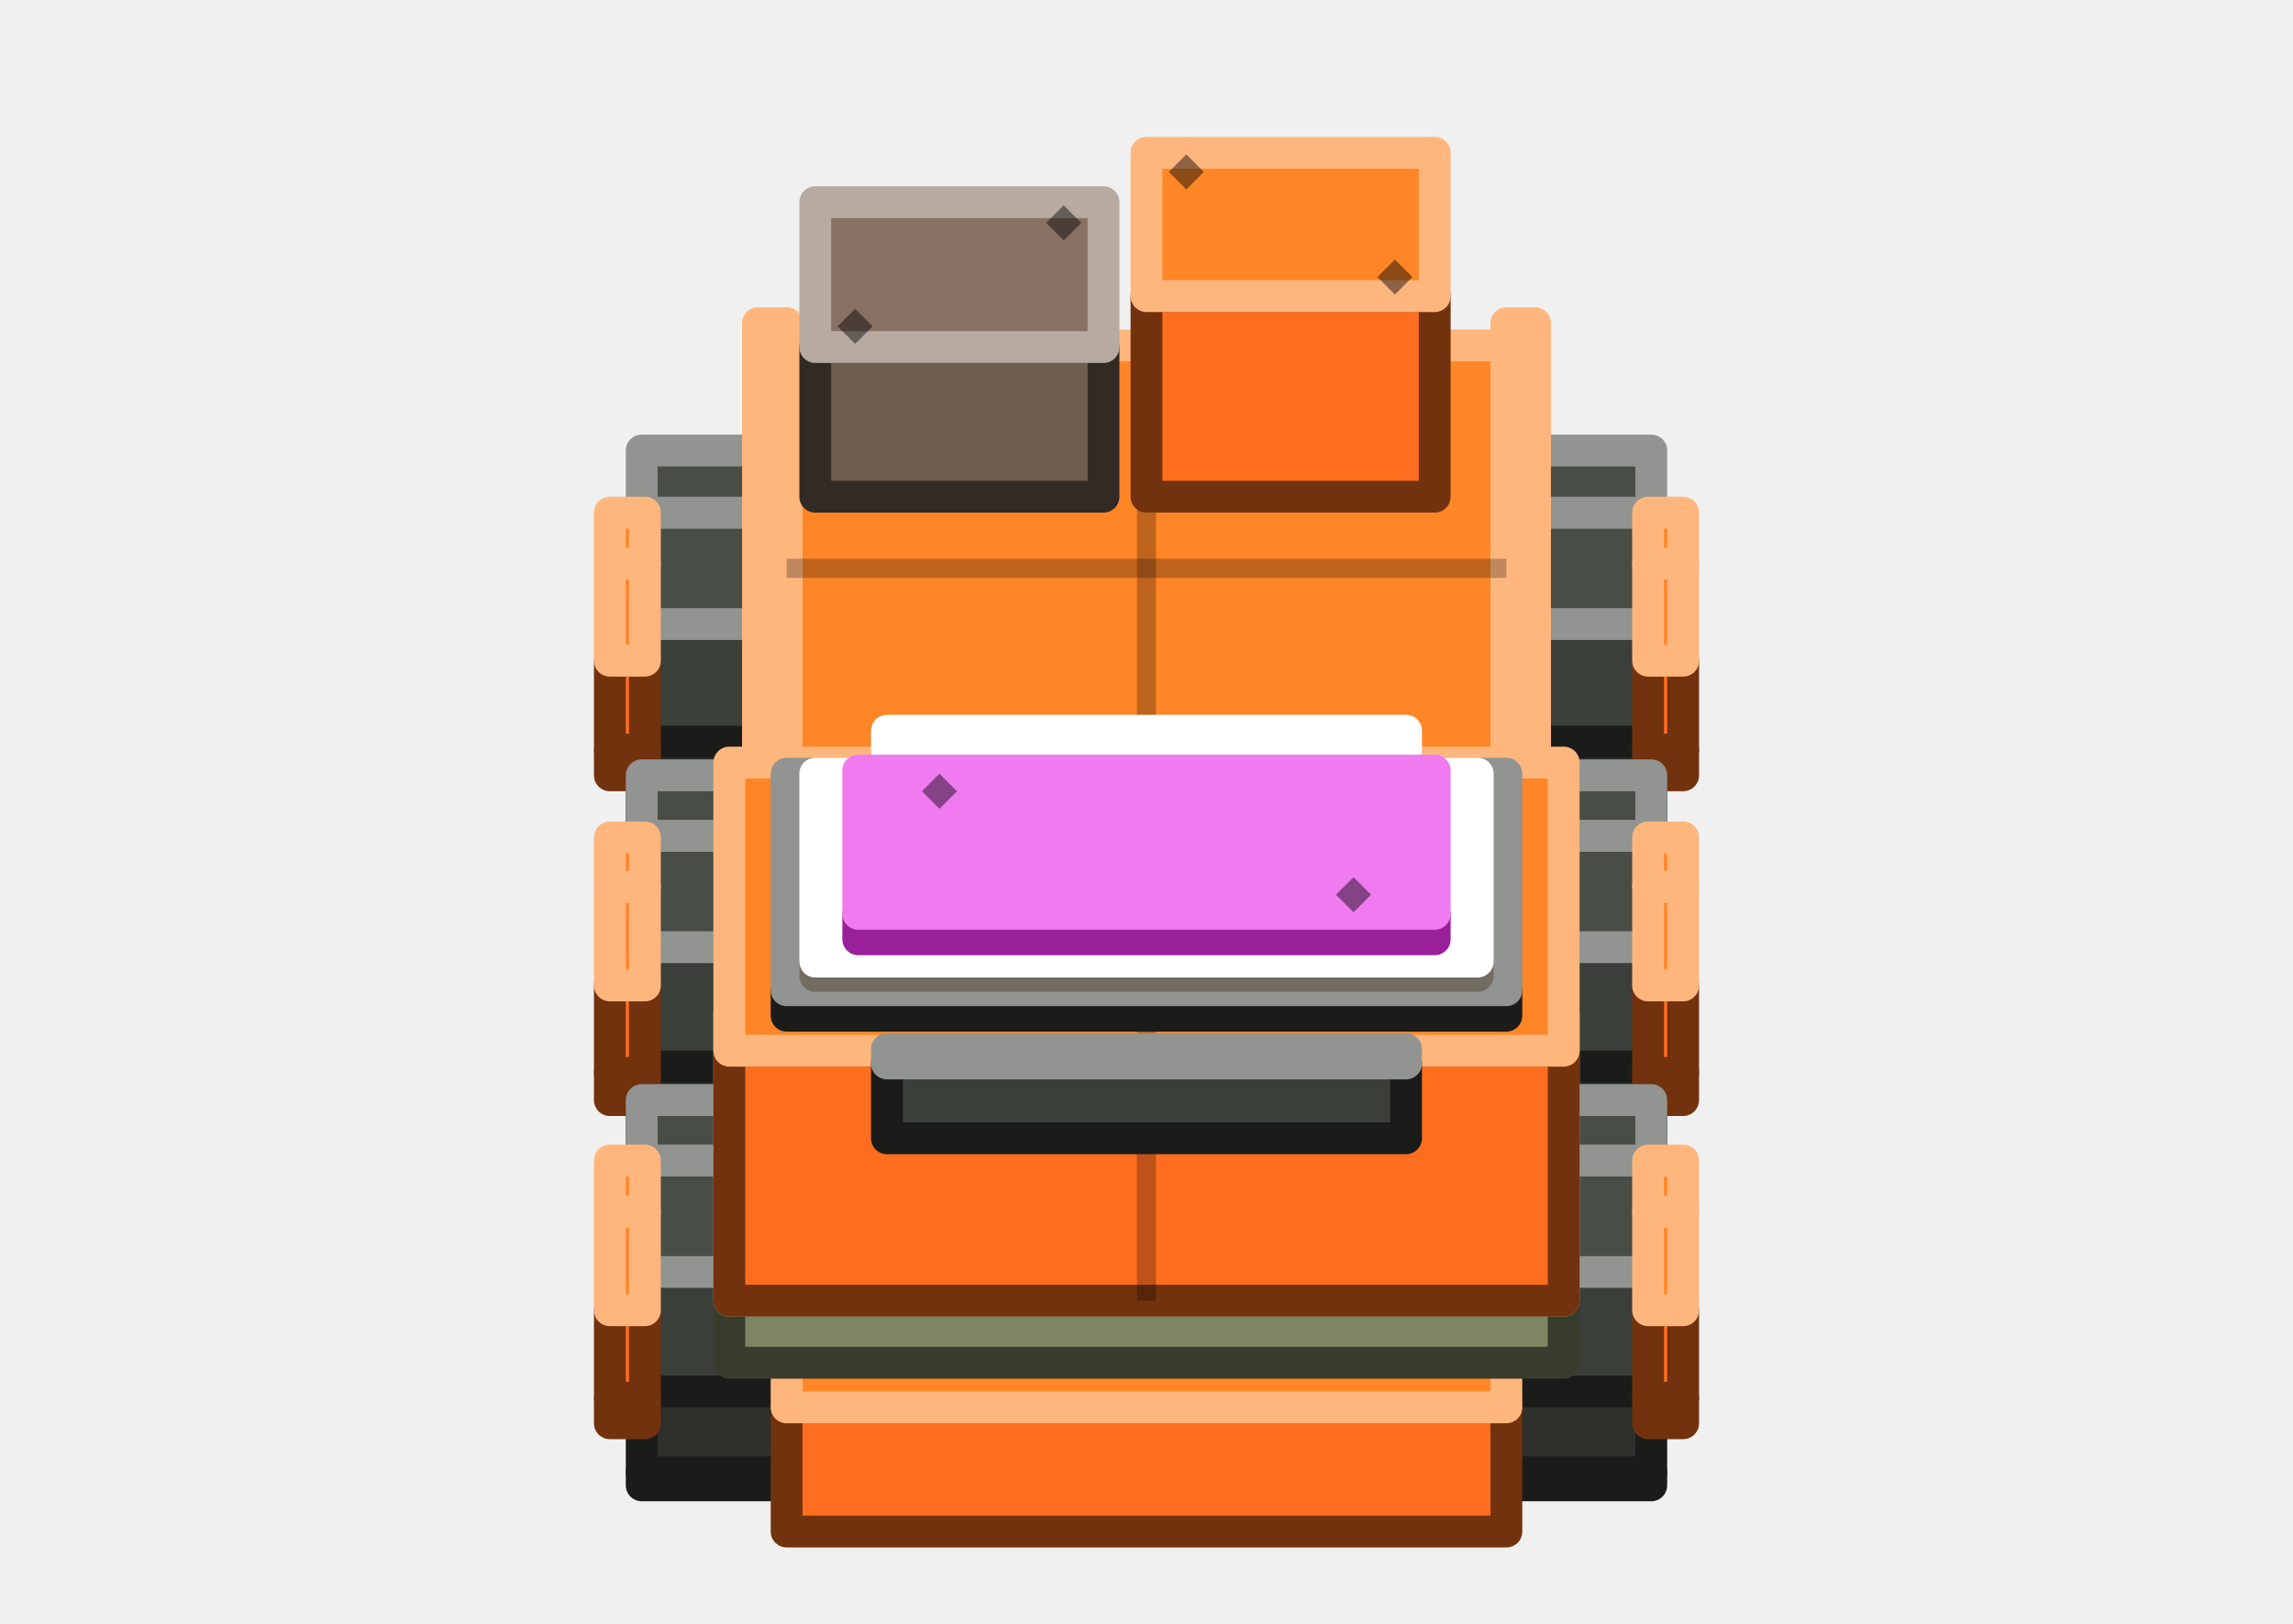
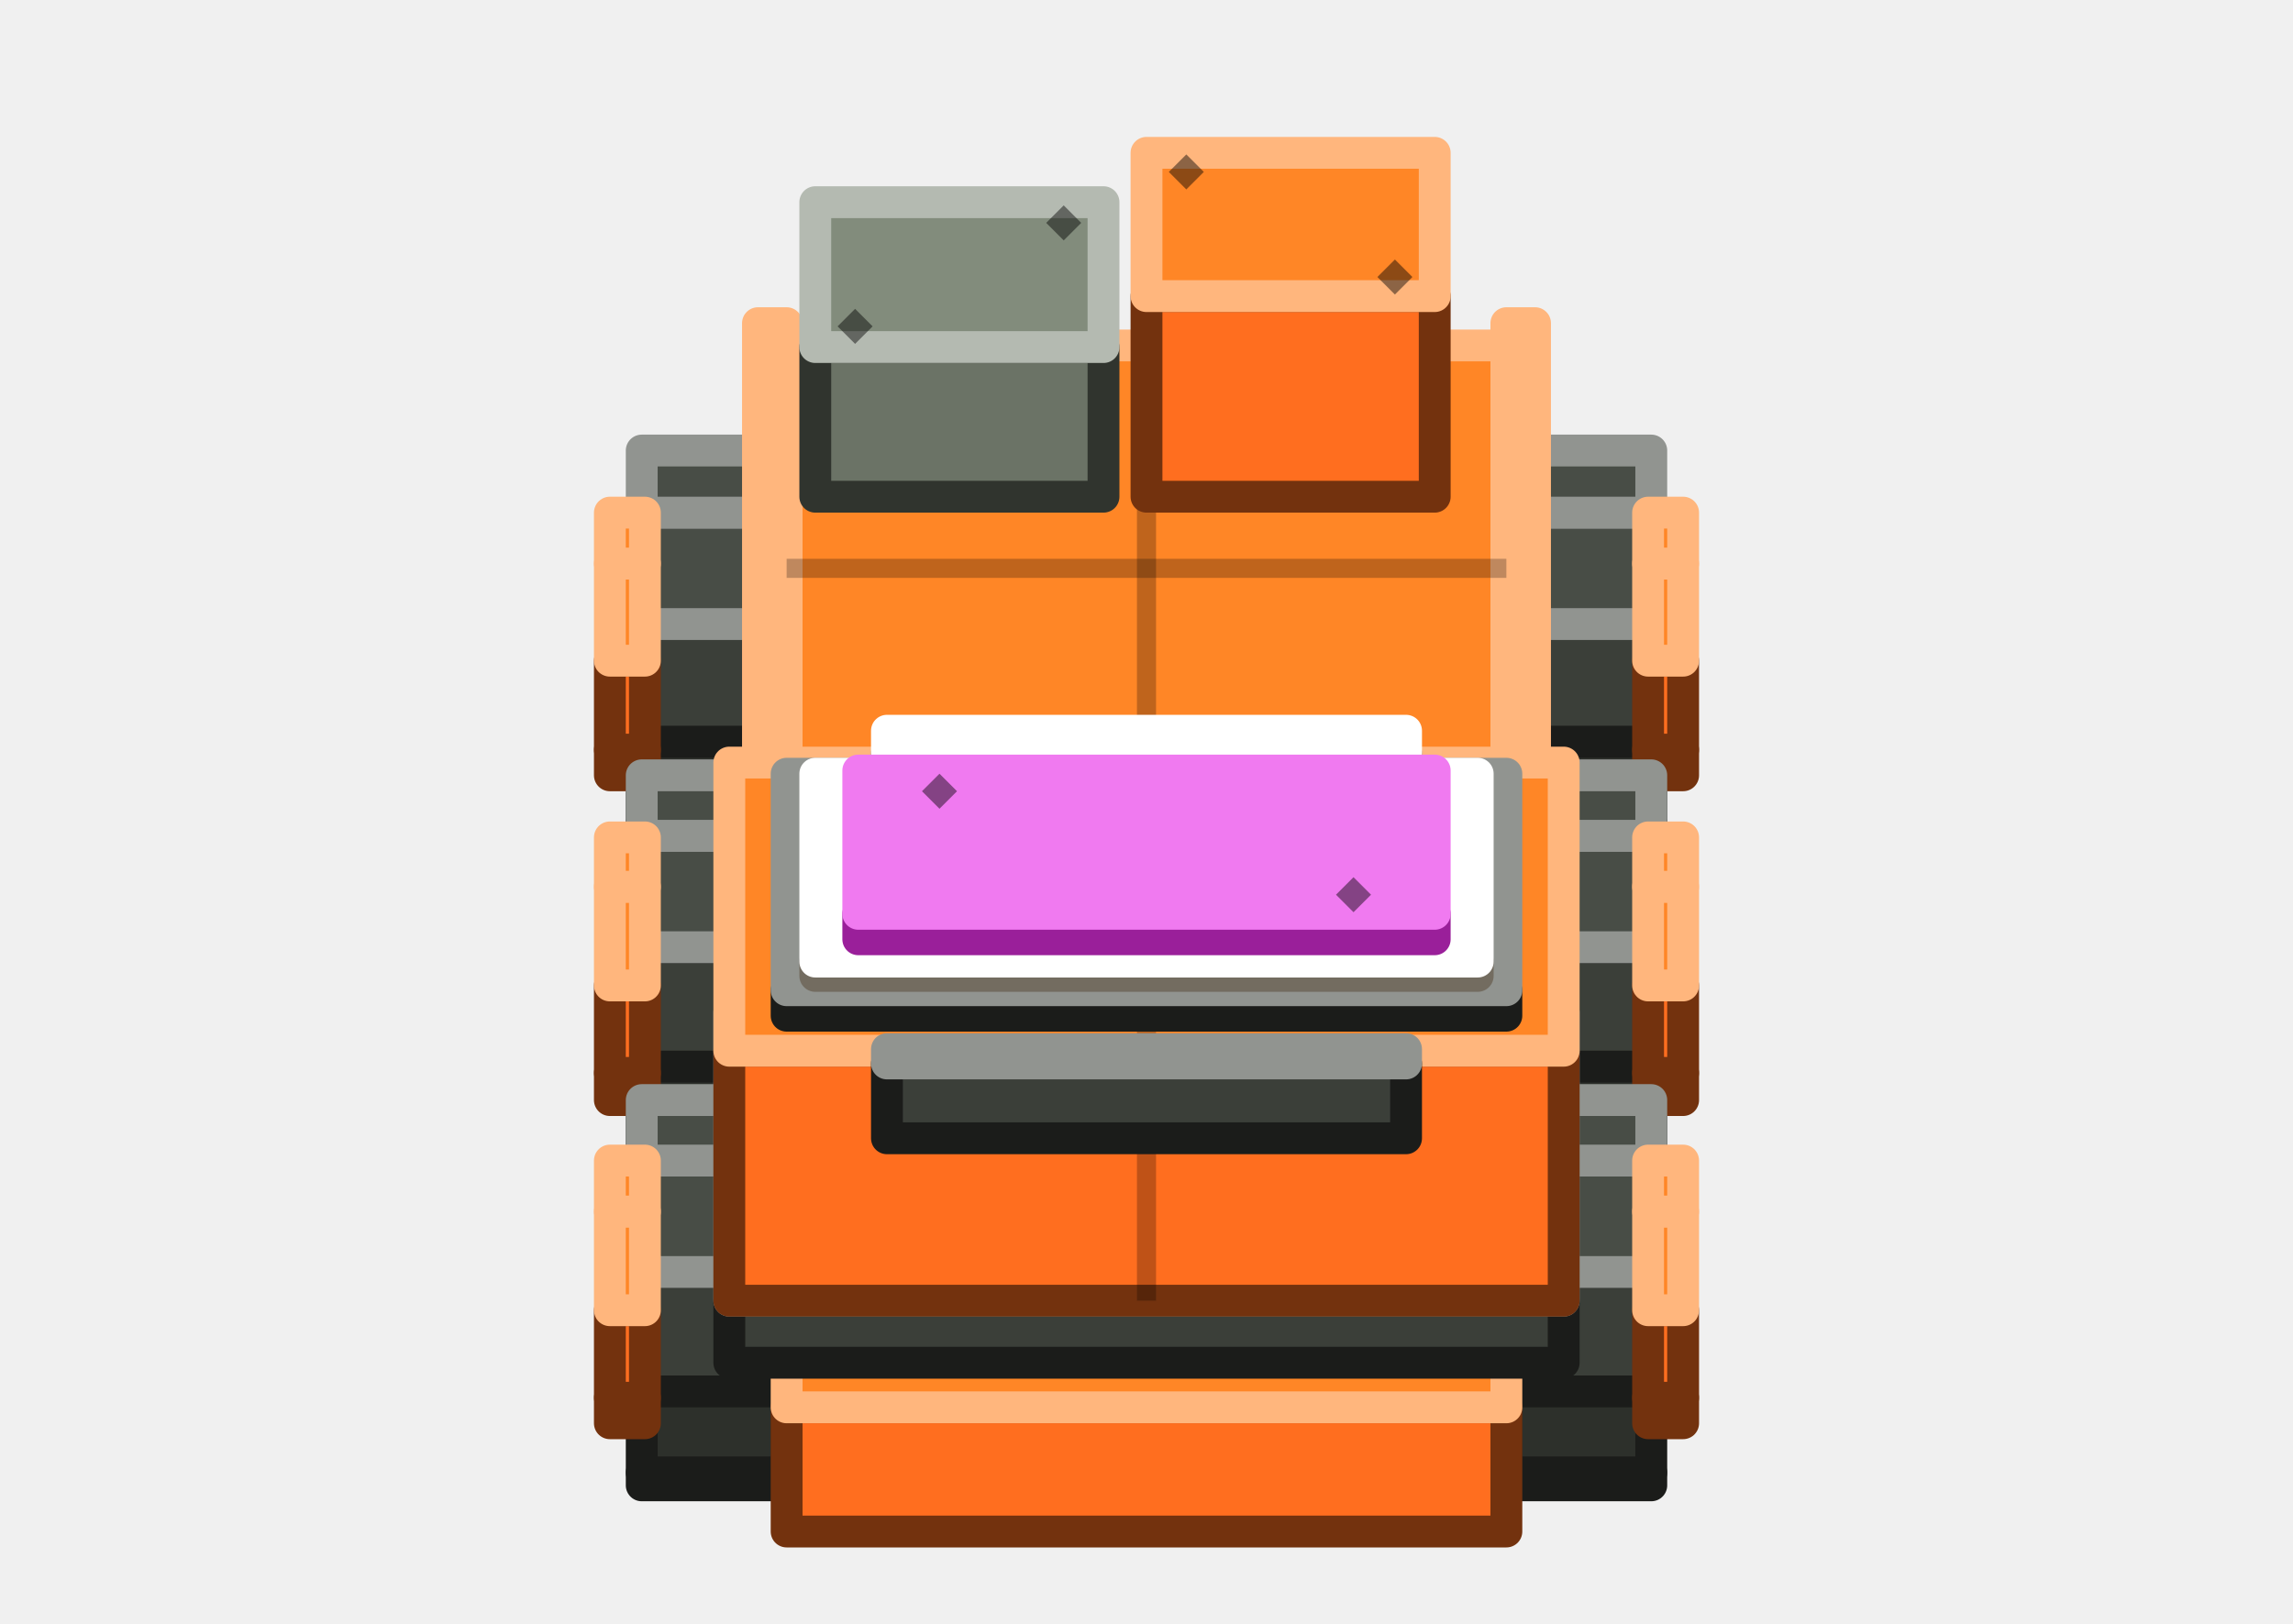
<svg xmlns="http://www.w3.org/2000/svg" width="144" height="102" viewBox="0 0 144 102">
  <defs>
    <linearGradient id="s0" x1="0" y1="0" x2="0" y2="1">
      <stop offset="0" stop-color="#5A5F59" />
      <stop offset="1" stop-color="#424640" />
-     </linearGradient>
-     <linearGradient id="s1" x1="0" y1="0" x2="0" y2="1">
-       <stop offset="0" stop-color="#A2AB86" />
-       <stop offset="1" stop-color="#8B946D" />
    </linearGradient>
  </defs>
  <g stroke-width="2" stroke-linejoin="round">
    <polygon points="103.7,39.2 103.7,46.6 94.6,46.6 94.6,39.2" fill="#3B3F39" stroke="#1B1C1A" />
    <polygon points="103.7,46.6 103.7,51.7 94.6,51.7 94.6,46.6" fill="#2D302B" stroke="#1B1C1A" />
    <polygon points="103.7,51.7 103.7,52.5 94.6,52.5 94.6,51.7" fill="#2D302B" stroke="#1B1C1A" />
    <polygon points="103.7,32.2 103.7,39.2 94.6,39.2 94.6,32.2" fill="#484D46" stroke="#919490" />
    <polygon points="103.7,28.3 103.7,32.2 94.6,32.2 94.6,28.3" fill="#484D46" stroke="#919490" />
    <polygon points="49.4,39.2 49.4,46.6 40.3,46.6 40.3,39.2" fill="#3B3F39" stroke="#1B1C1A" />
    <polygon points="49.4,46.6 49.4,51.7 40.3,51.7 40.3,46.6" fill="#2D302B" stroke="#1B1C1A" />
    <polygon points="49.4,51.7 49.4,52.5 40.3,52.5 40.3,51.7" fill="#2D302B" stroke="#1B1C1A" />
    <polygon points="49.4,32.2 49.4,39.2 40.3,39.2 40.3,32.2" fill="#484D46" stroke="#919490" />
    <polygon points="49.4,28.3 49.4,32.2 40.3,32.2 40.3,28.3" fill="#484D46" stroke="#919490" />
    <polygon points="105.7,41.5 105.7,47.1 103.5,47.1 103.5,41.5" fill="#FF6E1F" stroke="#73320E" />
    <polygon points="105.7,47.1 105.7,48.7 103.5,48.7 103.5,47.1" fill="#C15317" stroke="#73320E" />
    <polygon points="105.7,35.4 105.7,41.5 103.5,41.5 103.5,35.4" fill="#FF8626" stroke="#FFB67D" />
    <polygon points="105.7,32.2 105.7,35.4 103.5,35.4 103.5,32.2" fill="#FF8626" stroke="#FFB67D" />
    <polygon points="40.5,41.5 40.5,47.1 38.3,47.1 38.3,41.5" fill="#FF6E1F" stroke="#73320E" />
    <polygon points="40.5,47.1 40.5,48.7 38.3,48.7 38.3,47.1" fill="#C15317" stroke="#73320E" />
    <polygon points="40.5,35.4 40.5,41.5 38.3,41.5 38.3,35.4" fill="#FF8626" stroke="#FFB67D" />
    <polygon points="40.5,32.2 40.5,35.4 38.3,35.4 38.3,32.2" fill="#FF8626" stroke="#FFB67D" />
-     <polygon points="92.4,76 90.6,76 90.6,69.7 92.4,69.7" fill="#7D8562" stroke="#383C2C" />
-     <polygon points="90.6,69.7 90.6,33.5 92.4,33.5 92.4,69.7" fill="#98A278" stroke="#C1C7AE" />
-     <polygon points="53.4,76 51.6,76 51.6,69.7 53.4,69.7" fill="#7D8562" stroke="#383C2C" />
-     <polygon points="51.6,69.7 51.6,33.5 53.4,33.5 53.4,69.7" fill="#98A278" stroke="#C1C7AE" />
+     <polygon points="92.4,76 90.6,76 90.6,69.7 92.4,69.7" fill="#3B3F39" stroke="#1B1C1A" />
+     <polygon points="90.6,69.7 90.6,33.5 92.4,33.5 92.4,69.7" fill="#484D46" stroke="#919490" />
+     <polygon points="53.4,76 51.6,76 51.6,69.7 53.4,69.7" fill="#3B3F39" stroke="#1B1C1A" />
+     <polygon points="51.6,69.7 51.6,33.5 53.4,33.5 53.4,69.7" fill="#484D46" stroke="#919490" />
    <polygon points="103.7,59.5 103.7,67 94.6,67 94.6,59.5" fill="#3B3F39" stroke="#1B1C1A" />
    <polygon points="103.7,67 103.7,72.1 94.6,72.1 94.6,67" fill="#2D302B" stroke="#1B1C1A" />
    <polygon points="103.7,72.1 103.7,72.9 94.6,72.9 94.6,72.1" fill="#2D302B" stroke="#1B1C1A" />
    <polygon points="103.7,52.5 103.7,59.5 94.6,59.5 94.6,52.5" fill="#484D46" stroke="#919490" />
    <polygon points="103.7,48.7 103.7,52.5 94.6,52.5 94.6,48.7" fill="#484D46" stroke="#919490" />
    <polygon points="49.4,59.5 49.4,67 40.3,67 40.3,59.5" fill="#3B3F39" stroke="#1B1C1A" />
    <polygon points="49.4,67 49.4,72.1 40.3,72.1 40.3,67" fill="#2D302B" stroke="#1B1C1A" />
    <polygon points="49.4,72.1 49.4,72.9 40.3,72.9 40.3,72.1" fill="#2D302B" stroke="#1B1C1A" />
    <polygon points="49.4,52.5 49.4,59.5 40.3,59.5 40.3,52.5" fill="#484D46" stroke="#919490" />
    <polygon points="49.4,48.7 49.4,52.5 40.3,52.5 40.3,48.7" fill="#484D46" stroke="#919490" />
    <polygon points="105.7,61.9 105.7,67.4 103.5,67.4 103.5,61.9" fill="#FF6E1F" stroke="#73320E" />
    <polygon points="105.7,67.4 105.7,69.1 103.5,69.1 103.5,67.4" fill="#C15317" stroke="#73320E" />
    <polygon points="105.7,55.7 105.7,61.9 103.5,61.9 103.5,55.7" fill="#FF8626" stroke="#FFB67D" />
    <polygon points="105.7,52.6 105.7,55.7 103.5,55.7 103.5,52.6" fill="#FF8626" stroke="#FFB67D" />
    <polygon points="40.5,61.9 40.5,67.4 38.3,67.4 38.3,61.9" fill="#FF6E1F" stroke="#73320E" />
    <polygon points="40.5,67.4 40.5,69.1 38.3,69.1 38.3,67.4" fill="#C15317" stroke="#73320E" />
    <polygon points="40.5,55.7 40.5,61.9 38.3,61.9 38.3,55.7" fill="#FF8626" stroke="#FFB67D" />
    <polygon points="40.5,52.6 40.5,55.7 38.3,55.7 38.3,52.6" fill="#FF8626" stroke="#FFB67D" />
    <polygon points="91,92.6 53,92.6 53,84.7 91,84.7" fill="#3B3F39" stroke="#1B1C1A" />
    <polygon points="53,84.7 53,25.9 91,25.9 91,84.7" fill="url(#s0)" stroke="#919490" />
    <polygon points="53,70.6 53,69.4 91,69.4 91,70.6" fill="#000000" fill-opacity="0.25" />
    <polygon points="53,55.9 53,54.7 91,54.7 91,55.9" fill="#000000" fill-opacity="0.25" />
    <polygon points="53,41.2 53,40 91,40 91,41.2" fill="#000000" fill-opacity="0.25" />
    <polygon points="96.4,64.4 94.6,64.4 94.6,56.5 96.4,56.5" fill="#FF6E1F" stroke="#73320E" />
    <polygon points="94.6,56.5 94.6,20.3 96.4,20.3 96.4,56.5" fill="#FF8626" stroke="#FFB67D" />
    <polygon points="49.4,64.4 47.6,64.4 47.6,56.5 49.4,56.5" fill="#FF6E1F" stroke="#73320E" />
    <polygon points="47.6,56.5 47.6,20.3 49.4,20.3 49.4,56.5" fill="#FF8626" stroke="#FFB67D" />
    <polygon points="94.6,68.4 49.4,68.4 49.4,63.7 94.6,63.7" fill="#FF6E1F" stroke="#73320E" />
    <polygon points="49.4,63.7 49.4,21.7 94.6,21.7 94.6,63.7" fill="#FF8626" stroke="#FFB67D" />
    <polygon points="49.4,50.3 49.4,49.1 94.6,49.1 94.6,50.3" fill="#000000" fill-opacity="0.25" />
    <polygon points="49.4,36.3 49.4,35.1 94.6,35.1 94.6,36.3" fill="#000000" fill-opacity="0.25" />
    <polygon points="71.4,63.7 71.4,21.7 72.6,21.7 72.6,63.7" fill="#000000" fill-opacity="0.25" />
-     <polygon points="69.3,31.2 51.2,31.2 51.2,21.8 69.3,21.8" fill="#6E5D50" stroke="#322A24" />
-     <polygon points="51.2,21.8 51.2,12.7 69.3,12.7 69.3,21.8" fill="#867162" stroke="#B6AAA1" />
+     <polygon points="69.3,31.2 51.2,31.2 51.2,21.8 69.3,21.8" fill="#6B7366" stroke="#30342E" />
+     <polygon points="51.2,21.8 51.2,12.7 69.3,12.7 69.3,21.8" fill="#828C7C" stroke="#B4BAB1" />
    <polygon points="52.6,20.5 53.7,19.4 54.8,20.5 53.7,21.6" fill="#000000" fill-opacity="0.45" />
    <polygon points="65.7,14 66.8,12.9 67.9,14 66.8,15.1" fill="#000000" fill-opacity="0.45" />
    <polygon points="90.1,31.2 72,31.2 72,18.6 90.1,18.6" fill="#FF6E1F" stroke="#73320E" />
    <polygon points="72,18.6 72,9.6 90.1,9.6 90.1,18.6" fill="#FF8626" stroke="#FFB67D" />
    <polygon points="86.5,17.4 87.6,16.3 88.7,17.4 87.6,18.5" fill="#000000" fill-opacity="0.45" />
    <polygon points="73.4,10.8 74.5,9.7 75.6,10.8 74.5,11.9" fill="#000000" fill-opacity="0.45" />
    <polygon points="103.7,79.9 103.7,87.4 94.6,87.4 94.6,79.9" fill="#3B3F39" stroke="#1B1C1A" />
    <polygon points="103.7,87.4 103.7,92.5 94.6,92.5 94.6,87.4" fill="#2D302B" stroke="#1B1C1A" />
    <polygon points="103.7,92.5 103.7,93.3 94.6,93.3 94.6,92.5" fill="#2D302B" stroke="#1B1C1A" />
    <polygon points="103.7,72.9 103.7,79.9 94.6,79.9 94.6,72.9" fill="#484D46" stroke="#919490" />
    <polygon points="103.7,69.1 103.7,72.9 94.6,72.9 94.6,69.1" fill="#484D46" stroke="#919490" />
    <polygon points="49.4,79.9 49.4,87.4 40.3,87.4 40.3,79.9" fill="#3B3F39" stroke="#1B1C1A" />
    <polygon points="49.4,87.4 49.4,92.5 40.3,92.5 40.3,87.4" fill="#2D302B" stroke="#1B1C1A" />
    <polygon points="49.4,92.5 49.4,93.3 40.3,93.3 40.3,92.5" fill="#2D302B" stroke="#1B1C1A" />
    <polygon points="49.4,72.9 49.4,79.9 40.3,79.9 40.3,72.9" fill="#484D46" stroke="#919490" />
    <polygon points="49.4,69.1 49.4,72.9 40.3,72.9 40.3,69.1" fill="#484D46" stroke="#919490" />
    <polygon points="105.7,82.3 105.7,87.8 103.5,87.8 103.5,82.3" fill="#FF6E1F" stroke="#73320E" />
    <polygon points="105.7,87.8 105.7,89.4 103.5,89.4 103.5,87.8" fill="#C15317" stroke="#73320E" />
    <polygon points="105.7,76.1 105.7,82.3 103.5,82.3 103.5,76.1" fill="#FF8626" stroke="#FFB67D" />
    <polygon points="105.7,72.9 105.7,76.1 103.5,76.1 103.5,72.9" fill="#FF8626" stroke="#FFB67D" />
    <polygon points="40.5,82.3 40.5,87.8 38.3,87.8 38.3,82.3" fill="#FF6E1F" stroke="#73320E" />
    <polygon points="40.5,87.8 40.5,89.4 38.3,89.4 38.3,87.8" fill="#C15317" stroke="#73320E" />
    <polygon points="40.5,76.1 40.5,82.3 38.3,82.3 38.3,76.1" fill="#FF8626" stroke="#FFB67D" />
    <polygon points="40.5,72.9 40.5,76.1 38.3,76.1 38.3,72.9" fill="#FF8626" stroke="#FFB67D" />
    <polygon points="94.6,96.2 49.4,96.2 49.4,88.4 94.6,88.4" fill="#FF6E1F" stroke="#73320E" />
    <polygon points="49.4,88.4 49.4,84.7 94.6,84.7 94.6,88.4" fill="#FF8626" stroke="#FFB67D" />
-     <polygon points="98.2,85.6 45.8,85.6 45.8,81.7 98.2,81.7" fill="#7D8562" stroke="#383C2C" />
-     <polygon points="45.8,81.7 45.8,63.6 98.2,63.6 98.2,81.7" fill="url(#s1)" stroke="#C1C7AE" />
+     <polygon points="98.2,85.6 45.8,85.6 45.8,81.7 98.2,81.7" fill="#3B3F39" stroke="#1B1C1A" />
+     <polygon points="45.8,81.7 45.8,63.6 98.2,63.6 98.2,81.7" fill="url(#s0)" stroke="#919490" />
    <polygon points="71.4,81.7 71.4,63.6 72.6,63.6 72.6,81.7" fill="#000000" fill-opacity="0.25" />
    <polygon points="89.8,79.2 90.9,78.1 92,79.2 90.9,80.3" fill="#000000" fill-opacity="0.45" />
    <polygon points="52,66.2 53.1,65.1 54.2,66.2 53.1,67.3" fill="#000000" fill-opacity="0.45" />
    <polygon points="98.2,81.7 45.8,81.7 45.8,66 98.2,66" fill="#FF6E1F" stroke="#73320E" />
    <polygon points="72.6,81.7 71.4,81.7 71.4,66 72.6,66" fill="#000000" fill-opacity="0.25" />
    <polygon points="45.8,66 45.8,47.9 98.2,47.9 98.2,66" fill="#FF8626" stroke="#FFB67D" />
    <polygon points="71.4,66 71.4,47.9 72.6,47.9 72.6,66" fill="#000000" fill-opacity="0.25" />
    <polygon points="88.3,49.7 55.7,49.7 55.7,47.3 88.3,47.3" fill="#FFF1D6" stroke="#736C60" />
    <polygon points="55.7,47.3 55.7,45.9 88.3,45.9 88.3,47.3" fill="#FFFFFF" stroke="#FFFFFF" />
    <polygon points="94.6,63.8 49.4,63.8 49.4,62.2 94.6,62.2" fill="#3B3F39" stroke="#1B1C1A" />
    <polygon points="49.4,62.2 49.4,48.6 94.6,48.6 94.6,62.2" fill="url(#s0)" stroke="#919490" />
    <polygon points="71.4,62.2 71.4,48.6 72.6,48.6 72.6,62.2" fill="#000000" fill-opacity="0.25" />
    <polygon points="54.6,60.3 55.7,59.2 56.8,60.3 55.7,61.4" fill="#000000" fill-opacity="0.45" />
    <polygon points="87.2,50.5 88.3,49.4 89.4,50.5 88.3,51.6" fill="#000000" fill-opacity="0.45" />
    <polygon points="92.8,61.3 51.2,61.3 51.2,60.4 92.8,60.4" fill="#FFF1D6" stroke="#736C60" />
    <polygon points="51.2,60.4 51.2,48.6 92.8,48.6 92.8,60.4" fill="#FFFFFF" stroke="#FFFFFF" />
    <polygon points="90.1,59 53.9,59 53.9,57.4 90.1,57.4" fill="#D234D2" stroke="#9A1F9A" />
    <polygon points="53.9,57.4 53.9,48.4 90.1,48.4 90.1,57.4" fill="#F07AF0" stroke="#F07AF0" />
    <polygon points="83.9,56.2 85,55.1 86.1,56.2 85,57.3" fill="#000000" fill-opacity="0.45" />
    <polygon points="57.9,49.7 59,48.6 60.1,49.7 59,50.8" fill="#000000" fill-opacity="0.45" />
    <polygon points="88.3,71.5 55.7,71.5 55.7,66.8 88.3,66.8" fill="#3B3F39" stroke="#1B1C1A" />
    <polygon points="55.7,66.8 55.7,65.9 88.3,65.9 88.3,66.8" fill="#484D46" stroke="#919490" />
  </g>
</svg>
